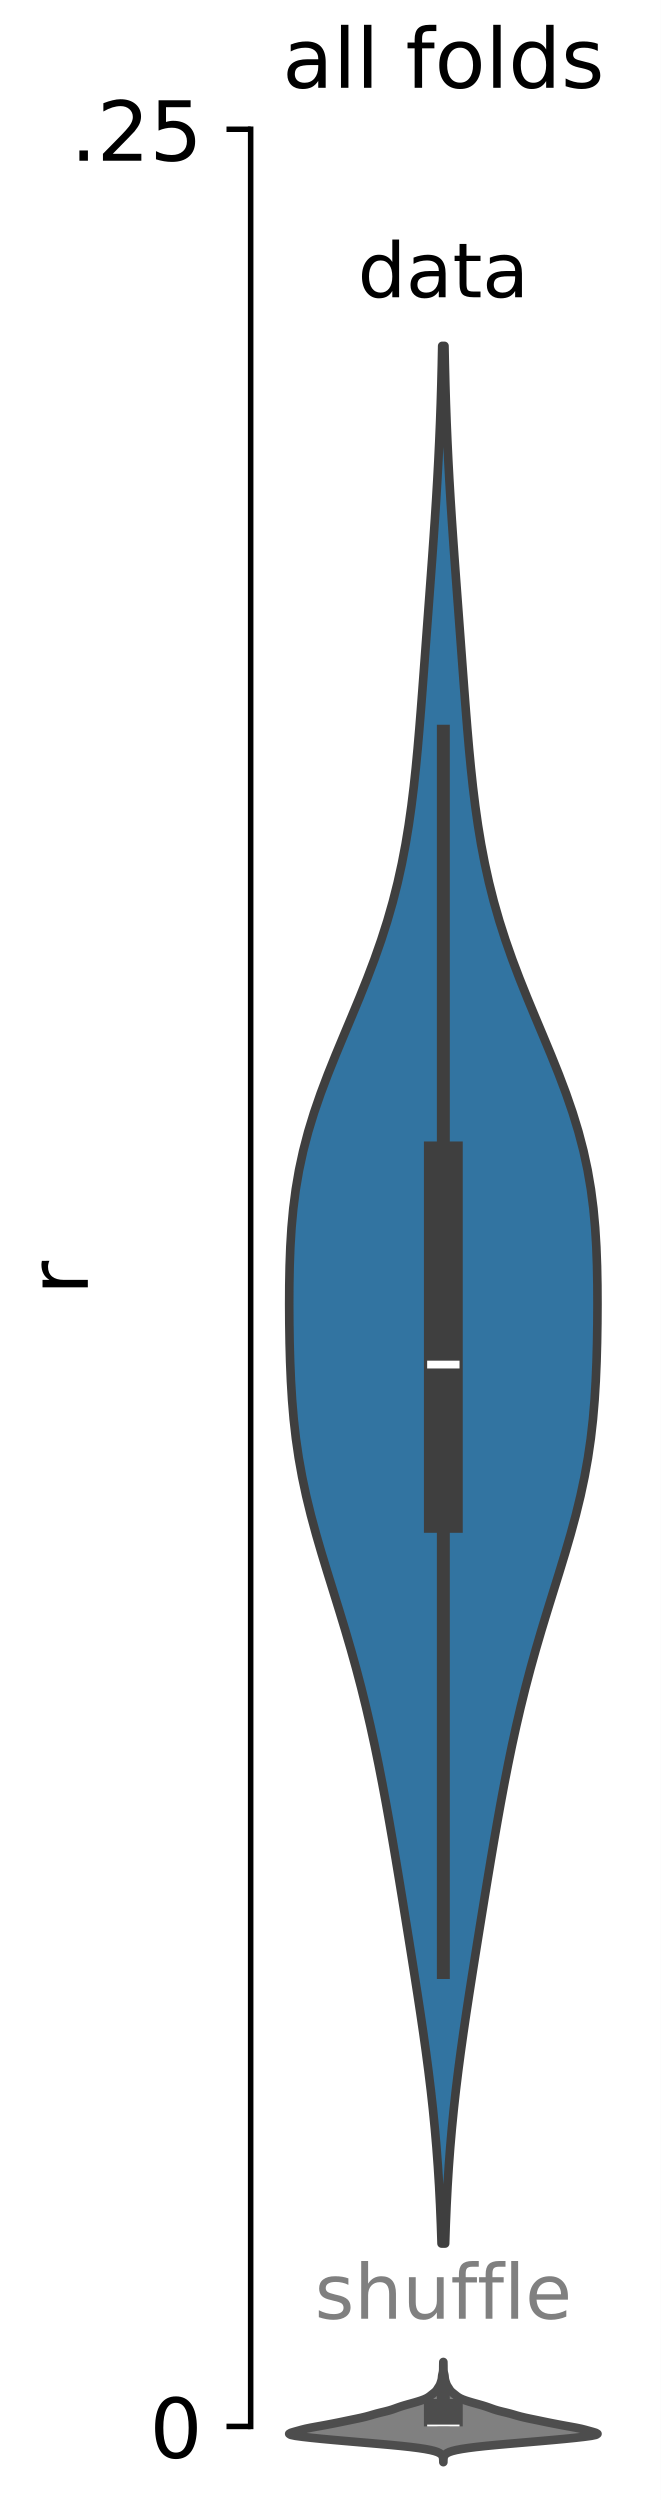
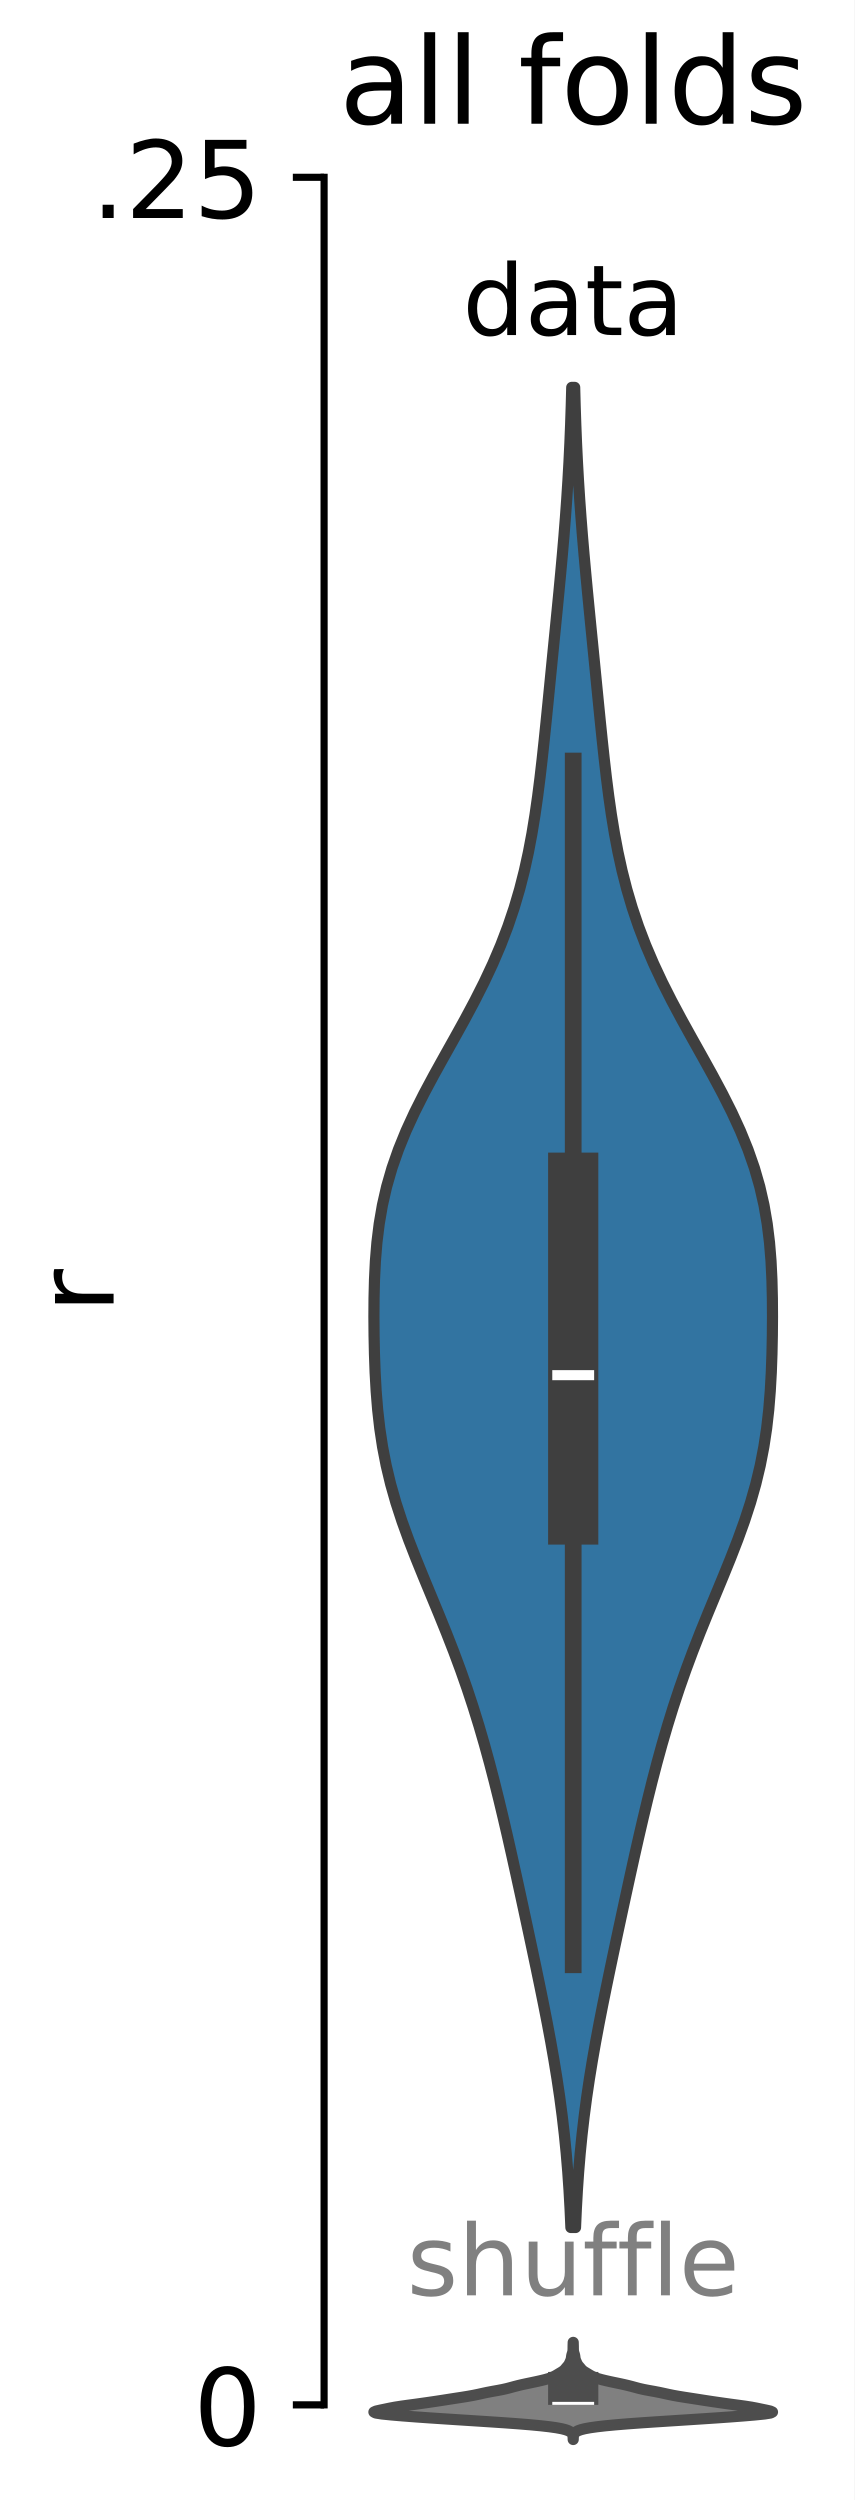
- <svg xmlns="http://www.w3.org/2000/svg" xmlns:xlink="http://www.w3.org/1999/xlink" width="95.698pt" height="362.013pt" viewBox="0 0 95.698 362.013" version="1.1">
+ <svg xmlns="http://www.w3.org/2000/svg" xmlns:xlink="http://www.w3.org/1999/xlink" width="95.698pt" height="279.993pt" viewBox="0 0 95.698 279.993" version="1.1">
  <defs>
    <style type="text/css">*{stroke-linejoin: round; stroke-linecap: butt}</style>
  </defs>
  <g id="figure_1">
    <g id="patch_1">
-       <path d="M 0 362.013  L 95.698 362.013  L 95.698 0  L 0 0  z " style="fill: #ffffff" />
+       <path d="M 0 279.993  L 95.698 279.993  L 95.698 0  L 0 0  z " style="fill: #ffffff" />
    </g>
    <g id="axes_1">
      <g id="patch_2">
-         <path d="M 36.297 351.358  L 92.097 351.358  L 92.097 18.718  L 36.297 18.718  z " style="fill: #ffffff" />
+         <path d="M 36.297 269.338  L 92.097 269.338  L 92.097 19.858  L 36.297 19.858  z " style="fill: #ffffff" />
      </g>
      <g id="FillBetweenPolyCollection_1">
        <defs>
-           <path id="m1ddfc86480" d="M 64.457 -37.139  L 63.938 -37.139  L 63.846 -39.915  L 63.73 -42.69  L 63.587 -45.466  L 63.413 -48.241  L 63.206 -51.017  L 62.965 -53.793  L 62.691 -56.568  L 62.383 -59.344  L 62.044 -62.12  L 61.678 -64.895  L 61.289 -67.671  L 60.881 -70.446  L 60.458 -73.222  L 60.026 -75.998  L 59.587 -78.773  L 59.143 -81.549  L 58.696 -84.324  L 58.246 -87.1  L 57.791 -89.876  L 57.33 -92.651  L 56.86 -95.427  L 56.377 -98.203  L 55.879 -100.978  L 55.361 -103.754  L 54.818 -106.529  L 54.246 -109.305  L 53.639 -112.081  L 52.994 -114.856  L 52.307 -117.632  L 51.576 -120.408  L 50.802 -123.183  L 49.989 -125.959  L 49.146 -128.734  L 48.285 -131.51  L 47.422 -134.286  L 46.577 -137.061  L 45.769 -139.837  L 45.017 -142.612  L 44.339 -145.388  L 43.748 -148.164  L 43.25 -150.939  L 42.846 -153.715  L 42.531 -156.491  L 42.296 -159.266  L 42.128 -162.042  L 42.012 -164.817  L 41.937 -167.593  L 41.894 -170.369  L 41.877 -173.144  L 41.891 -175.92  L 41.942 -178.695  L 42.044 -181.471  L 42.214 -184.247  L 42.47 -187.022  L 42.828 -189.798  L 43.302 -192.574  L 43.902 -195.349  L 44.628 -198.125  L 45.475 -200.9  L 46.432 -203.676  L 47.479 -206.452  L 48.592 -209.227  L 49.746 -212.003  L 50.911 -214.778  L 52.062 -217.554  L 53.173 -220.33  L 54.224 -223.105  L 55.198 -225.881  L 56.086 -228.657  L 56.881 -231.432  L 57.584 -234.208  L 58.197 -236.983  L 58.728 -239.759  L 59.185 -242.535  L 59.578 -245.31  L 59.918 -248.086  L 60.215 -250.862  L 60.48 -253.637  L 60.72 -256.413  L 60.944 -259.188  L 61.158 -261.964  L 61.366 -264.74  L 61.572 -267.515  L 61.777 -270.291  L 61.983 -273.066  L 62.19 -275.842  L 62.395 -278.618  L 62.598 -281.393  L 62.794 -284.169  L 62.983 -286.945  L 63.161 -289.72  L 63.325 -292.496  L 63.475 -295.271  L 63.608 -298.047  L 63.725 -300.823  L 63.825 -303.598  L 63.908 -306.374  L 63.977 -309.149  L 64.033 -311.925  L 64.362 -311.925  L 64.362 -311.925  L 64.418 -309.149  L 64.487 -306.374  L 64.57 -303.598  L 64.67 -300.823  L 64.787 -298.047  L 64.92 -295.271  L 65.07 -292.496  L 65.234 -289.72  L 65.412 -286.945  L 65.601 -284.169  L 65.797 -281.393  L 66 -278.618  L 66.205 -275.842  L 66.412 -273.066  L 66.618 -270.291  L 66.823 -267.515  L 67.029 -264.74  L 67.237 -261.964  L 67.451 -259.188  L 67.675 -256.413  L 67.915 -253.637  L 68.18 -250.862  L 68.477 -248.086  L 68.817 -245.31  L 69.21 -242.535  L 69.667 -239.759  L 70.198 -236.983  L 70.811 -234.208  L 71.514 -231.432  L 72.309 -228.657  L 73.197 -225.881  L 74.171 -223.105  L 75.222 -220.33  L 76.333 -217.554  L 77.484 -214.778  L 78.649 -212.003  L 79.803 -209.227  L 80.916 -206.452  L 81.963 -203.676  L 82.92 -200.9  L 83.767 -198.125  L 84.493 -195.349  L 85.093 -192.574  L 85.567 -189.798  L 85.925 -187.022  L 86.181 -184.247  L 86.351 -181.471  L 86.453 -178.695  L 86.504 -175.92  L 86.517 -173.144  L 86.501 -170.369  L 86.458 -167.593  L 86.383 -164.817  L 86.267 -162.042  L 86.099 -159.266  L 85.864 -156.491  L 85.549 -153.715  L 85.145 -150.939  L 84.647 -148.164  L 84.056 -145.388  L 83.378 -142.612  L 82.626 -139.837  L 81.818 -137.061  L 80.973 -134.286  L 80.11 -131.51  L 79.249 -128.734  L 78.406 -125.959  L 77.593 -123.183  L 76.819 -120.408  L 76.088 -117.632  L 75.401 -114.856  L 74.756 -112.081  L 74.149 -109.305  L 73.577 -106.529  L 73.034 -103.754  L 72.516 -100.978  L 72.018 -98.203  L 71.535 -95.427  L 71.065 -92.651  L 70.604 -89.876  L 70.149 -87.1  L 69.699 -84.324  L 69.252 -81.549  L 68.808 -78.773  L 68.369 -75.998  L 67.937 -73.222  L 67.514 -70.446  L 67.106 -67.671  L 66.717 -64.895  L 66.351 -62.12  L 66.012 -59.344  L 65.704 -56.568  L 65.43 -53.793  L 65.189 -51.017  L 64.982 -48.241  L 64.808 -45.466  L 64.665 -42.69  L 64.549 -39.915  L 64.457 -37.139  z " style="stroke: #3f3f3f; stroke-width: 1.25" />
+           <path id="m83f49f4416" d="M 64.457 -30.518  L 63.938 -30.518  L 63.846 -32.6  L 63.73 -34.681  L 63.587 -36.763  L 63.413 -38.845  L 63.206 -40.926  L 62.965 -43.008  L 62.691 -45.09  L 62.383 -47.172  L 62.044 -49.253  L 61.678 -51.335  L 61.289 -53.417  L 60.881 -55.498  L 60.458 -57.58  L 60.026 -59.662  L 59.587 -61.744  L 59.143 -63.825  L 58.696 -65.907  L 58.246 -67.989  L 57.791 -70.07  L 57.33 -72.152  L 56.86 -74.234  L 56.377 -76.316  L 55.879 -78.397  L 55.361 -80.479  L 54.818 -82.561  L 54.246 -84.642  L 53.639 -86.724  L 52.994 -88.806  L 52.307 -90.888  L 51.576 -92.969  L 50.802 -95.051  L 49.989 -97.133  L 49.146 -99.214  L 48.285 -101.296  L 47.422 -103.378  L 46.577 -105.46  L 45.769 -107.541  L 45.017 -109.623  L 44.339 -111.705  L 43.748 -113.786  L 43.25 -115.868  L 42.846 -117.95  L 42.531 -120.032  L 42.296 -122.113  L 42.128 -124.195  L 42.012 -126.277  L 41.937 -128.358  L 41.894 -130.44  L 41.877 -132.522  L 41.891 -134.604  L 41.942 -136.685  L 42.044 -138.767  L 42.214 -140.849  L 42.47 -142.93  L 42.828 -145.012  L 43.302 -147.094  L 43.902 -149.176  L 44.628 -151.257  L 45.475 -153.339  L 46.432 -155.421  L 47.479 -157.502  L 48.592 -159.584  L 49.746 -161.666  L 50.911 -163.748  L 52.062 -165.829  L 53.173 -167.911  L 54.224 -169.993  L 55.198 -172.074  L 56.086 -174.156  L 56.881 -176.238  L 57.584 -178.32  L 58.197 -180.401  L 58.728 -182.483  L 59.185 -184.565  L 59.578 -186.646  L 59.918 -188.728  L 60.215 -190.81  L 60.48 -192.892  L 60.72 -194.973  L 60.944 -197.055  L 61.158 -199.137  L 61.366 -201.218  L 61.572 -203.3  L 61.777 -205.382  L 61.983 -207.464  L 62.19 -209.545  L 62.395 -211.627  L 62.598 -213.709  L 62.794 -215.79  L 62.983 -217.872  L 63.161 -219.954  L 63.325 -222.035  L 63.475 -224.117  L 63.608 -226.199  L 63.725 -228.281  L 63.825 -230.362  L 63.908 -232.444  L 63.977 -234.526  L 64.033 -236.607  L 64.362 -236.607  L 64.362 -236.607  L 64.418 -234.526  L 64.487 -232.444  L 64.57 -230.362  L 64.67 -228.281  L 64.787 -226.199  L 64.92 -224.117  L 65.07 -222.035  L 65.234 -219.954  L 65.412 -217.872  L 65.601 -215.79  L 65.797 -213.709  L 66 -211.627  L 66.205 -209.545  L 66.412 -207.464  L 66.618 -205.382  L 66.823 -203.3  L 67.029 -201.218  L 67.237 -199.137  L 67.451 -197.055  L 67.675 -194.973  L 67.915 -192.892  L 68.18 -190.81  L 68.477 -188.728  L 68.817 -186.646  L 69.21 -184.565  L 69.667 -182.483  L 70.198 -180.401  L 70.811 -178.32  L 71.514 -176.238  L 72.309 -174.156  L 73.197 -172.074  L 74.171 -169.993  L 75.222 -167.911  L 76.333 -165.829  L 77.484 -163.748  L 78.649 -161.666  L 79.803 -159.584  L 80.916 -157.502  L 81.963 -155.421  L 82.92 -153.339  L 83.767 -151.257  L 84.493 -149.176  L 85.093 -147.094  L 85.567 -145.012  L 85.925 -142.93  L 86.181 -140.849  L 86.351 -138.767  L 86.453 -136.685  L 86.504 -134.604  L 86.517 -132.522  L 86.501 -130.44  L 86.458 -128.358  L 86.383 -126.277  L 86.267 -124.195  L 86.099 -122.113  L 85.864 -120.032  L 85.549 -117.95  L 85.145 -115.868  L 84.647 -113.786  L 84.056 -111.705  L 83.378 -109.623  L 82.626 -107.541  L 81.818 -105.46  L 80.973 -103.378  L 80.11 -101.296  L 79.249 -99.214  L 78.406 -97.133  L 77.593 -95.051  L 76.819 -92.969  L 76.088 -90.888  L 75.401 -88.806  L 74.756 -86.724  L 74.149 -84.642  L 73.577 -82.561  L 73.034 -80.479  L 72.516 -78.397  L 72.018 -76.316  L 71.535 -74.234  L 71.065 -72.152  L 70.604 -70.07  L 70.149 -67.989  L 69.699 -65.907  L 69.252 -63.825  L 68.808 -61.744  L 68.369 -59.662  L 67.937 -57.58  L 67.514 -55.498  L 67.106 -53.417  L 66.717 -51.335  L 66.351 -49.253  L 66.012 -47.172  L 65.704 -45.09  L 65.43 -43.008  L 65.189 -40.926  L 64.982 -38.845  L 64.808 -36.763  L 64.665 -34.681  L 64.549 -32.6  L 64.457 -30.518  z " style="stroke: #3f3f3f; stroke-width: 1.25" />
        </defs>
-         <g clip-path="url(#pc2d955e9e8)">
-           <use xlink:href="#m1ddfc86480" x="0" y="362.013" style="fill: #3274a1; stroke: #3f3f3f; stroke-width: 1.25" />
+         <g clip-path="url(#pb7c936f151)">
+           <use xlink:href="#m83f49f4416" x="0" y="279.993" style="fill: #3274a1; stroke: #3f3f3f; stroke-width: 1.25" />
        </g>
      </g>
      <g id="FillBetweenPolyCollection_2">
        <defs>
-           <path id="mf61f89f4b0" d="M 64.199 -5.482  L 64.196 -5.482  L 64.194 -5.629  L 64.189 -5.775  L 64.181 -5.922  L 64.166 -6.068  L 64.137 -6.215  L 64.084 -6.361  L 63.993 -6.508  L 63.853 -6.654  L 63.642 -6.801  L 63.334 -6.947  L 62.897 -7.094  L 62.302 -7.24  L 61.526 -7.387  L 60.559 -7.533  L 59.403 -7.68  L 58.062 -7.826  L 56.551 -7.973  L 54.915 -8.119  L 53.219 -8.266  L 51.514 -8.412  L 49.824 -8.559  L 48.175 -8.705  L 46.613 -8.851  L 45.169 -8.998  L 43.866 -9.144  L 42.785 -9.291  L 42.082 -9.437  L 41.877 -9.584  L 42.121 -9.73  L 42.605 -9.877  L 43.136 -10.023  L 43.662 -10.17  L 44.247 -10.316  L 44.952 -10.463  L 45.751 -10.609  L 46.565 -10.756  L 47.353 -10.902  L 48.118 -11.049  L 48.864 -11.195  L 49.581 -11.342  L 50.281 -11.488  L 50.989 -11.635  L 51.702 -11.781  L 52.382 -11.928  L 52.994 -12.074  L 53.532 -12.221  L 54.027 -12.367  L 54.541 -12.513  L 55.117 -12.66  L 55.73 -12.806  L 56.302 -12.953  L 56.786 -13.099  L 57.202 -13.246  L 57.606 -13.392  L 58.033 -13.539  L 58.5 -13.685  L 59.007 -13.832  L 59.534 -13.978  L 60.053 -14.125  L 60.545 -14.271  L 60.997 -14.418  L 61.394 -14.564  L 61.723 -14.711  L 61.985 -14.857  L 62.199 -15.004  L 62.386 -15.15  L 62.568 -15.297  L 62.753 -15.443  L 62.934 -15.59  L 63.094 -15.736  L 63.219 -15.882  L 63.317 -16.029  L 63.406 -16.175  L 63.5 -16.322  L 63.596 -16.468  L 63.681 -16.615  L 63.748 -16.761  L 63.801 -16.908  L 63.849 -17.054  L 63.897 -17.201  L 63.941 -17.347  L 63.975 -17.494  L 63.996 -17.64  L 64.01 -17.787  L 64.024 -17.933  L 64.045 -18.08  L 64.077 -18.226  L 64.113 -18.373  L 64.145 -18.519  L 64.166 -18.666  L 64.177 -18.812  L 64.181 -18.959  L 64.183 -19.105  L 64.184 -19.252  L 64.185 -19.398  L 64.187 -19.544  L 64.191 -19.691  L 64.194 -19.837  L 64.196 -19.984  L 64.199 -19.984  L 64.199 -19.984  L 64.201 -19.837  L 64.204 -19.691  L 64.208 -19.544  L 64.21 -19.398  L 64.211 -19.252  L 64.212 -19.105  L 64.214 -18.959  L 64.218 -18.812  L 64.229 -18.666  L 64.25 -18.519  L 64.282 -18.373  L 64.318 -18.226  L 64.35 -18.08  L 64.371 -17.933  L 64.385 -17.787  L 64.399 -17.64  L 64.42 -17.494  L 64.454 -17.347  L 64.498 -17.201  L 64.546 -17.054  L 64.594 -16.908  L 64.647 -16.761  L 64.714 -16.615  L 64.799 -16.468  L 64.895 -16.322  L 64.989 -16.175  L 65.078 -16.029  L 65.176 -15.882  L 65.301 -15.736  L 65.461 -15.59  L 65.642 -15.443  L 65.827 -15.297  L 66.009 -15.15  L 66.196 -15.004  L 66.41 -14.857  L 66.672 -14.711  L 67.001 -14.564  L 67.398 -14.418  L 67.85 -14.271  L 68.342 -14.125  L 68.861 -13.978  L 69.388 -13.832  L 69.895 -13.685  L 70.362 -13.539  L 70.789 -13.392  L 71.193 -13.246  L 71.609 -13.099  L 72.093 -12.953  L 72.665 -12.806  L 73.278 -12.66  L 73.854 -12.513  L 74.368 -12.367  L 74.863 -12.221  L 75.401 -12.074  L 76.013 -11.928  L 76.693 -11.781  L 77.406 -11.635  L 78.114 -11.488  L 78.814 -11.342  L 79.531 -11.195  L 80.277 -11.049  L 81.042 -10.902  L 81.83 -10.756  L 82.644 -10.609  L 83.443 -10.463  L 84.148 -10.316  L 84.733 -10.17  L 85.259 -10.023  L 85.79 -9.877  L 86.274 -9.73  L 86.517 -9.584  L 86.313 -9.437  L 85.61 -9.291  L 84.529 -9.144  L 83.226 -8.998  L 81.782 -8.851  L 80.22 -8.705  L 78.571 -8.559  L 76.881 -8.412  L 75.176 -8.266  L 73.48 -8.119  L 71.844 -7.973  L 70.333 -7.826  L 68.992 -7.68  L 67.836 -7.533  L 66.869 -7.387  L 66.093 -7.24  L 65.498 -7.094  L 65.061 -6.947  L 64.753 -6.801  L 64.542 -6.654  L 64.402 -6.508  L 64.311 -6.361  L 64.258 -6.215  L 64.229 -6.068  L 64.214 -5.922  L 64.206 -5.775  L 64.201 -5.629  L 64.199 -5.482  z " style="stroke: #4d4d4d; stroke-width: 1.25" />
+           <path id="me1b8865fc8" d="M 64.199 -6.776  L 64.196 -6.776  L 64.194 -6.885  L 64.189 -6.995  L 64.181 -7.105  L 64.166 -7.215  L 64.137 -7.325  L 64.084 -7.435  L 63.993 -7.545  L 63.853 -7.654  L 63.642 -7.764  L 63.334 -7.874  L 62.897 -7.984  L 62.302 -8.094  L 61.526 -8.204  L 60.559 -8.314  L 59.403 -8.423  L 58.062 -8.533  L 56.551 -8.643  L 54.915 -8.753  L 53.219 -8.863  L 51.514 -8.973  L 49.824 -9.083  L 48.175 -9.192  L 46.613 -9.302  L 45.169 -9.412  L 43.866 -9.522  L 42.785 -9.632  L 42.082 -9.742  L 41.877 -9.852  L 42.121 -9.961  L 42.605 -10.071  L 43.136 -10.181  L 43.662 -10.291  L 44.247 -10.401  L 44.952 -10.511  L 45.751 -10.621  L 46.565 -10.73  L 47.353 -10.84  L 48.118 -10.95  L 48.864 -11.06  L 49.581 -11.17  L 50.281 -11.28  L 50.989 -11.39  L 51.702 -11.499  L 52.382 -11.609  L 52.994 -11.719  L 53.532 -11.829  L 54.027 -11.939  L 54.541 -12.049  L 55.117 -12.159  L 55.73 -12.268  L 56.302 -12.378  L 56.786 -12.488  L 57.202 -12.598  L 57.606 -12.708  L 58.033 -12.818  L 58.5 -12.928  L 59.007 -13.038  L 59.534 -13.147  L 60.053 -13.257  L 60.545 -13.367  L 60.997 -13.477  L 61.394 -13.587  L 61.723 -13.697  L 61.985 -13.807  L 62.199 -13.916  L 62.386 -14.026  L 62.568 -14.136  L 62.753 -14.246  L 62.934 -14.356  L 63.094 -14.466  L 63.219 -14.576  L 63.317 -14.685  L 63.406 -14.795  L 63.5 -14.905  L 63.596 -15.015  L 63.681 -15.125  L 63.748 -15.235  L 63.801 -15.345  L 63.849 -15.454  L 63.897 -15.564  L 63.941 -15.674  L 63.975 -15.784  L 63.996 -15.894  L 64.01 -16.004  L 64.024 -16.114  L 64.045 -16.223  L 64.077 -16.333  L 64.113 -16.443  L 64.145 -16.553  L 64.166 -16.663  L 64.177 -16.773  L 64.181 -16.883  L 64.183 -16.992  L 64.184 -17.102  L 64.185 -17.212  L 64.187 -17.322  L 64.191 -17.432  L 64.194 -17.542  L 64.196 -17.652  L 64.199 -17.652  L 64.199 -17.652  L 64.201 -17.542  L 64.204 -17.432  L 64.208 -17.322  L 64.21 -17.212  L 64.211 -17.102  L 64.212 -16.992  L 64.214 -16.883  L 64.218 -16.773  L 64.229 -16.663  L 64.25 -16.553  L 64.282 -16.443  L 64.318 -16.333  L 64.35 -16.223  L 64.371 -16.114  L 64.385 -16.004  L 64.399 -15.894  L 64.42 -15.784  L 64.454 -15.674  L 64.498 -15.564  L 64.546 -15.454  L 64.594 -15.345  L 64.647 -15.235  L 64.714 -15.125  L 64.799 -15.015  L 64.895 -14.905  L 64.989 -14.795  L 65.078 -14.685  L 65.176 -14.576  L 65.301 -14.466  L 65.461 -14.356  L 65.642 -14.246  L 65.827 -14.136  L 66.009 -14.026  L 66.196 -13.916  L 66.41 -13.807  L 66.672 -13.697  L 67.001 -13.587  L 67.398 -13.477  L 67.85 -13.367  L 68.342 -13.257  L 68.861 -13.147  L 69.388 -13.038  L 69.895 -12.928  L 70.362 -12.818  L 70.789 -12.708  L 71.193 -12.598  L 71.609 -12.488  L 72.093 -12.378  L 72.665 -12.268  L 73.278 -12.159  L 73.854 -12.049  L 74.368 -11.939  L 74.863 -11.829  L 75.401 -11.719  L 76.013 -11.609  L 76.693 -11.499  L 77.406 -11.39  L 78.114 -11.28  L 78.814 -11.17  L 79.531 -11.06  L 80.277 -10.95  L 81.042 -10.84  L 81.83 -10.73  L 82.644 -10.621  L 83.443 -10.511  L 84.148 -10.401  L 84.733 -10.291  L 85.259 -10.181  L 85.79 -10.071  L 86.274 -9.961  L 86.517 -9.852  L 86.313 -9.742  L 85.61 -9.632  L 84.529 -9.522  L 83.226 -9.412  L 81.782 -9.302  L 80.22 -9.192  L 78.571 -9.083  L 76.881 -8.973  L 75.176 -8.863  L 73.48 -8.753  L 71.844 -8.643  L 70.333 -8.533  L 68.992 -8.423  L 67.836 -8.314  L 66.869 -8.204  L 66.093 -8.094  L 65.498 -7.984  L 65.061 -7.874  L 64.753 -7.764  L 64.542 -7.654  L 64.402 -7.545  L 64.311 -7.435  L 64.258 -7.325  L 64.229 -7.215  L 64.214 -7.105  L 64.206 -6.995  L 64.201 -6.885  L 64.199 -6.776  z " style="stroke: #4d4d4d; stroke-width: 1.25" />
        </defs>
        <g>
-           <use xlink:href="#mf61f89f4b0" x="0" y="362.013" style="fill: #808080; stroke: #4d4d4d; stroke-width: 1.25" />
+           <use xlink:href="#me1b8865fc8" x="0" y="279.993" style="fill: #808080; stroke: #4d4d4d; stroke-width: 1.25" />
        </g>
      </g>
      <g id="matplotlib.axis_1" />
      <g id="matplotlib.axis_2">
        <g id="ytick_1">
          <g id="line2d_1">
            <defs>
-               <path id="m3cce4dc833" d="M 0 0  L -3.5 0  " style="stroke: #000000; stroke-width: 0.8" />
+               <path id="m47ed13bc9f" d="M 0 0  L -3.5 0  " style="stroke: #000000; stroke-width: 0.8" />
            </defs>
            <g>
-               <use xlink:href="#m3cce4dc833" x="36.297" y="351.358" style="stroke: #000000; stroke-width: 0.8" />
+               <use xlink:href="#m47ed13bc9f" x="36.297" y="269.338" style="stroke: #000000; stroke-width: 0.8" />
            </g>
          </g>
          <g id="text_1">
-             <text style="font-size: 12px; font-family: 'DejaVu Sans', 'Bitstream Vera Sans', 'Computer Modern Sans Serif', 'Lucida Grande', 'Verdana', 'Geneva', 'Lucid', 'Arial', 'Helvetica', 'Avant Garde', sans-serif; text-anchor: end" x="29.297" y="355.917" transform="rotate(-0 29.2975 355.9172)">0</text>
+             <text style="font-size: 12px; font-family: 'DejaVu Sans', 'Bitstream Vera Sans', 'Computer Modern Sans Serif', 'Lucida Grande', 'Verdana', 'Geneva', 'Lucid', 'Arial', 'Helvetica', 'Avant Garde', sans-serif; text-anchor: end" x="29.297" y="273.897" transform="rotate(-0 29.2975 273.897)">0</text>
          </g>
        </g>
        <g id="ytick_2">
          <g id="line2d_2">
            <g>
-               <use xlink:href="#m3cce4dc833" x="36.297" y="18.718" style="stroke: #000000; stroke-width: 0.8" />
+               <use xlink:href="#m47ed13bc9f" x="36.297" y="19.858" style="stroke: #000000; stroke-width: 0.8" />
            </g>
          </g>
          <g id="text_2">
-             <text style="font-size: 12px; font-family: 'DejaVu Sans', 'Bitstream Vera Sans', 'Computer Modern Sans Serif', 'Lucida Grande', 'Verdana', 'Geneva', 'Lucid', 'Arial', 'Helvetica', 'Avant Garde', sans-serif; text-anchor: end" x="29.297" y="23.277" transform="rotate(-0 29.2975 23.27719)">.25</text>
+             <text style="font-size: 12px; font-family: 'DejaVu Sans', 'Bitstream Vera Sans', 'Computer Modern Sans Serif', 'Lucida Grande', 'Verdana', 'Geneva', 'Lucid', 'Arial', 'Helvetica', 'Avant Garde', sans-serif; text-anchor: end" x="29.297" y="24.417" transform="rotate(-0 29.2975 24.41695)">.25</text>
          </g>
        </g>
        <g id="text_3">
-           <text style="font-size: 12px; font-family: 'DejaVu Sans', 'Bitstream Vera Sans', 'Computer Modern Sans Serif', 'Lucida Grande', 'Verdana', 'Geneva', 'Lucid', 'Arial', 'Helvetica', 'Avant Garde', sans-serif; text-anchor: middle" x="12.718" y="185.038" transform="rotate(-90 12.71813 185.0381)">r</text>
+           <text style="font-size: 12px; font-family: 'DejaVu Sans', 'Bitstream Vera Sans', 'Computer Modern Sans Serif', 'Lucida Grande', 'Verdana', 'Geneva', 'Lucid', 'Arial', 'Helvetica', 'Avant Garde', sans-serif; text-anchor: middle" x="12.718" y="144.598" transform="rotate(-90 12.71813 144.5979)">r</text>
        </g>
      </g>
      <g id="line2d_3">
-         <path d="M 64.198 285.637  L 64.198 105.886  " clip-path="url(#pc2d955e9e8)" style="fill: none; stroke: #3f3f3f; stroke-width: 1.875; stroke-linecap: square" />
+         <path d="M 64.198 220.047  L 64.198 85.234  " clip-path="url(#pb7c936f151)" style="fill: none; stroke: #3f3f3f; stroke-width: 1.875; stroke-linecap: square" />
      </g>
      <g id="line2d_4">
-         <path d="M 64.198 219.146  L 64.198 168.106  " clip-path="url(#pc2d955e9e8)" style="fill: none; stroke: #3f3f3f; stroke-width: 5.625; stroke-linecap: square" />
+         <path d="M 64.198 170.179  L 64.198 131.899  " clip-path="url(#pb7c936f151)" style="fill: none; stroke: #3f3f3f; stroke-width: 5.625; stroke-linecap: square" />
      </g>
      <g id="line2d_5">
-         <path d="M 64.198 197.594  " clip-path="url(#pc2d955e9e8)" style="fill: none; stroke: #3f3f3f; stroke-width: 1.5; stroke-linecap: square" />
+         <path d="M 64.198 154.015  " clip-path="url(#pb7c936f151)" style="fill: none; stroke: #3f3f3f; stroke-width: 1.5; stroke-linecap: square" />
        <defs>
-           <path id="m8d7a92e0ae" d="M 2.344 0  L -2.344 -0  " style="stroke: #ffffff; stroke-width: 1.125" />
+           <path id="m8e9c7e6766" d="M 2.344 0  L -2.344 -0  " style="stroke: #ffffff; stroke-width: 1.125" />
        </defs>
-         <g clip-path="url(#pc2d955e9e8)">
-           <use xlink:href="#m8d7a92e0ae" x="64.198" y="197.594" style="fill: #ffffff; stroke: #ffffff; stroke-width: 1.125" />
+         <g clip-path="url(#pb7c936f151)">
+           <use xlink:href="#m8e9c7e6766" x="64.198" y="154.015" style="fill: #ffffff; stroke: #ffffff; stroke-width: 1.125" />
        </g>
      </g>
      <g id="line2d_6">
-         <path d="M 64.198 355.961  L 64.198 346.416  " clip-path="url(#pc2d955e9e8)" style="fill: none; stroke: #4d4d4d; stroke-width: 1.875; stroke-linecap: square" />
+         <path d="M 64.198 272.79  L 64.198 265.632  " clip-path="url(#pb7c936f151)" style="fill: none; stroke: #4d4d4d; stroke-width: 1.875; stroke-linecap: square" />
      </g>
      <g id="line2d_7">
-         <path d="M 64.198 352.717  L 64.198 350.196  " clip-path="url(#pc2d955e9e8)" style="fill: none; stroke: #4d4d4d; stroke-width: 5.625; stroke-linecap: square" />
+         <path d="M 64.198 270.357  L 64.198 268.466  " clip-path="url(#pb7c936f151)" style="fill: none; stroke: #4d4d4d; stroke-width: 5.625; stroke-linecap: square" />
      </g>
      <g id="line2d_8">
-         <path d="M 64.198 351.659  " clip-path="url(#pc2d955e9e8)" style="fill: none; stroke: #4d4d4d; stroke-width: 1.5; stroke-linecap: square" />
-         <g clip-path="url(#pc2d955e9e8)">
-           <use xlink:href="#m8d7a92e0ae" x="64.198" y="351.659" style="fill: #ffffff; stroke: #ffffff; stroke-width: 1.125" />
+         <path d="M 64.198 269.564  " clip-path="url(#pb7c936f151)" style="fill: none; stroke: #4d4d4d; stroke-width: 1.5; stroke-linecap: square" />
+         <g clip-path="url(#pb7c936f151)">
+           <use xlink:href="#m8e9c7e6766" x="64.198" y="269.564" style="fill: #ffffff; stroke: #ffffff; stroke-width: 1.125" />
        </g>
      </g>
      <g id="patch_3">
-         <path d="M 36.297 351.358  L 36.297 18.718  " style="fill: none; stroke: #000000; stroke-width: 0.8; stroke-linejoin: miter; stroke-linecap: square" />
+         <path d="M 36.297 269.338  L 36.297 19.858  " style="fill: none; stroke: #000000; stroke-width: 0.8; stroke-linejoin: miter; stroke-linecap: square" />
      </g>
      <g id="text_4">
-         <text style="font-size: 11px; font-family: 'DejaVu Sans', 'Bitstream Vera Sans', 'Computer Modern Sans Serif', 'Lucida Grande', 'Verdana', 'Geneva', 'Lucid', 'Arial', 'Helvetica', 'Avant Garde', sans-serif; text-anchor: middle" x="64.198" y="43.042" transform="rotate(-0 64.1975 43.04167)">data</text>
+         <text style="font-size: 11px; font-family: 'DejaVu Sans', 'Bitstream Vera Sans', 'Computer Modern Sans Serif', 'Lucida Grande', 'Verdana', 'Geneva', 'Lucid', 'Arial', 'Helvetica', 'Avant Garde', sans-serif; text-anchor: middle" x="64.198" y="37.529" transform="rotate(-0 64.1975 37.52863)">data</text>
      </g>
      <g id="text_5">
-         <text style="font-size: 11px; font-family: 'DejaVu Sans', 'Bitstream Vera Sans', 'Computer Modern Sans Serif', 'Lucida Grande', 'Verdana', 'Geneva', 'Lucid', 'Arial', 'Helvetica', 'Avant Garde', sans-serif; text-anchor: middle; fill: #808080" x="64.198" y="335.765" transform="rotate(-0 64.1975 335.7649)">shuffle</text>
+         <text style="font-size: 11px; font-family: 'DejaVu Sans', 'Bitstream Vera Sans', 'Computer Modern Sans Serif', 'Lucida Grande', 'Verdana', 'Geneva', 'Lucid', 'Arial', 'Helvetica', 'Avant Garde', sans-serif; text-anchor: middle; fill: #808080" x="64.198" y="257.071" transform="rotate(-0 64.1975 257.071)">shuffle</text>
      </g>
      <g id="text_6">
-         <text style="font-size: 12px; font-family: 'DejaVu Sans', 'Bitstream Vera Sans', 'Computer Modern Sans Serif', 'Lucida Grande', 'Verdana', 'Geneva', 'Lucid', 'Arial', 'Helvetica', 'Avant Garde', sans-serif; text-anchor: middle" x="64.198" y="12.718" transform="rotate(-0 64.1975 12.71813)">all folds</text>
+         <text style="font-size: 13.5px; font-family: 'DejaVu Sans', 'Bitstream Vera Sans', 'Computer Modern Sans Serif', 'Lucida Grande', 'Verdana', 'Geneva', 'Lucid', 'Arial', 'Helvetica', 'Avant Garde', sans-serif; text-anchor: middle" x="64.198" y="13.858" transform="rotate(-0 64.1975 13.85789)">all folds</text>
      </g>
    </g>
  </g>
  <defs>
-     <clipPath id="pc2d955e9e8">
-       <rect x="36.297" y="18.718" width="55.8" height="332.64" />
+     <clipPath id="pb7c936f151">
+       <rect x="36.297" y="19.858" width="55.8" height="249.48" />
    </clipPath>
  </defs>
</svg>
